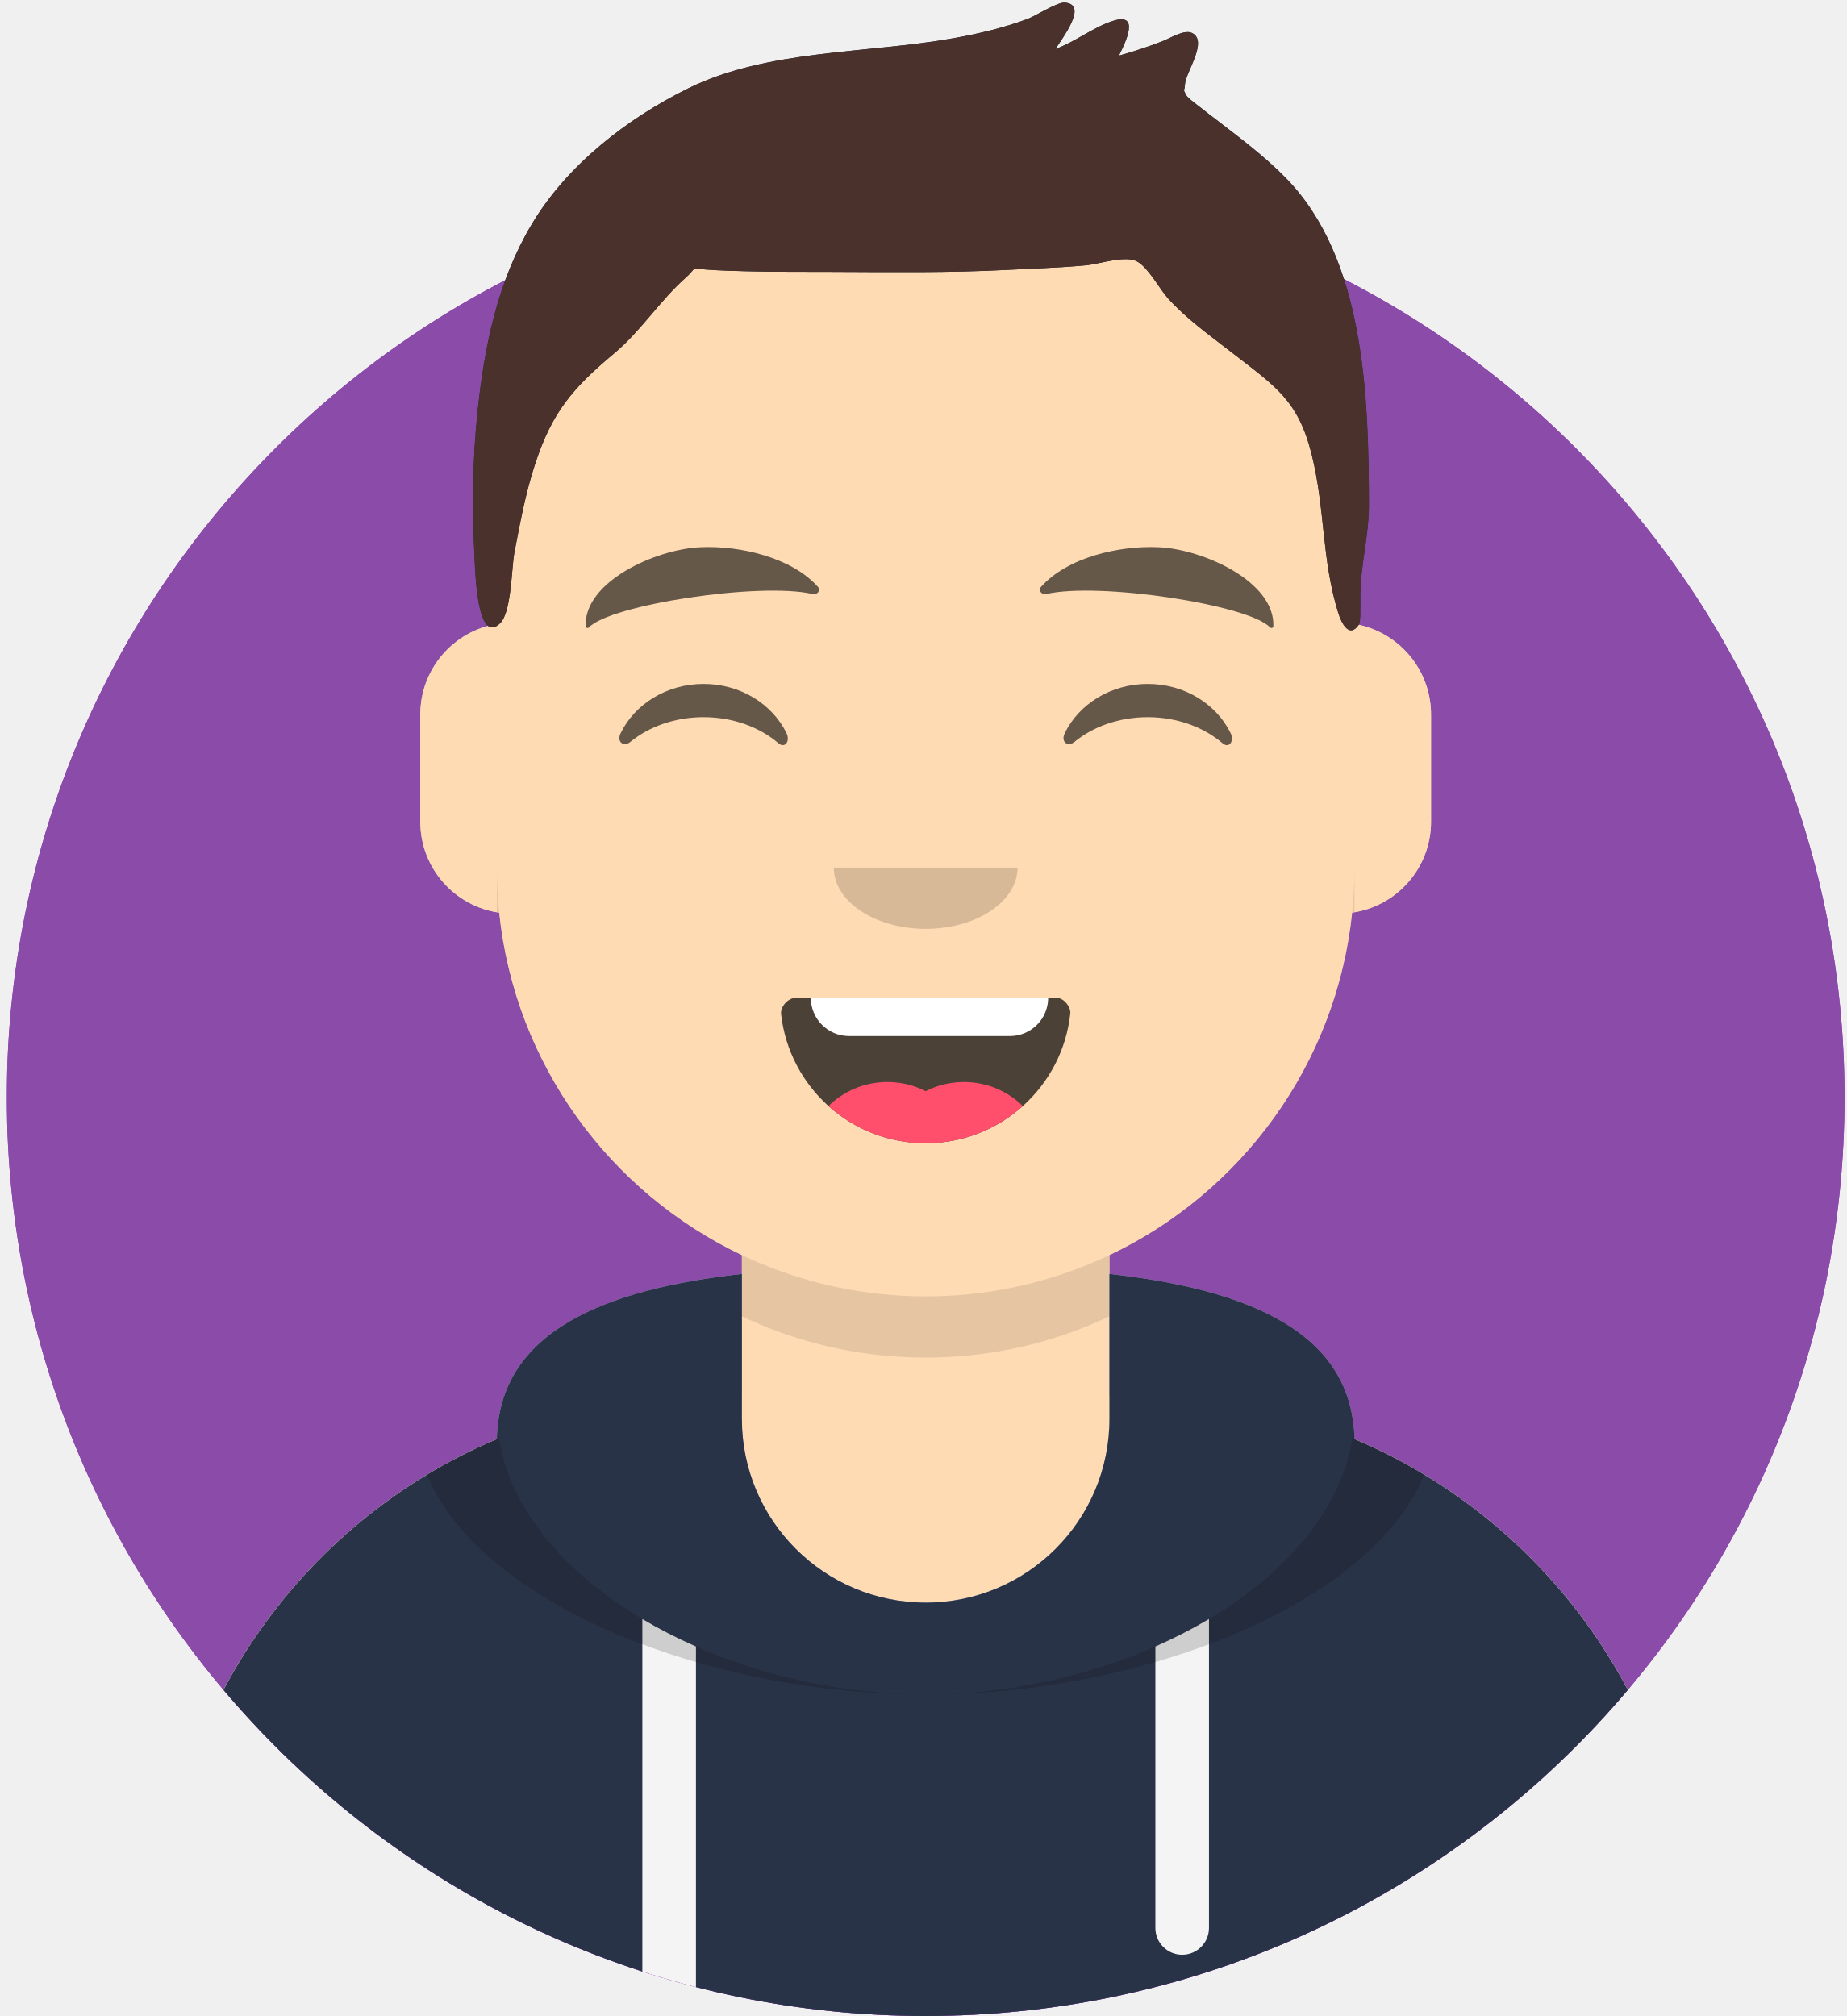
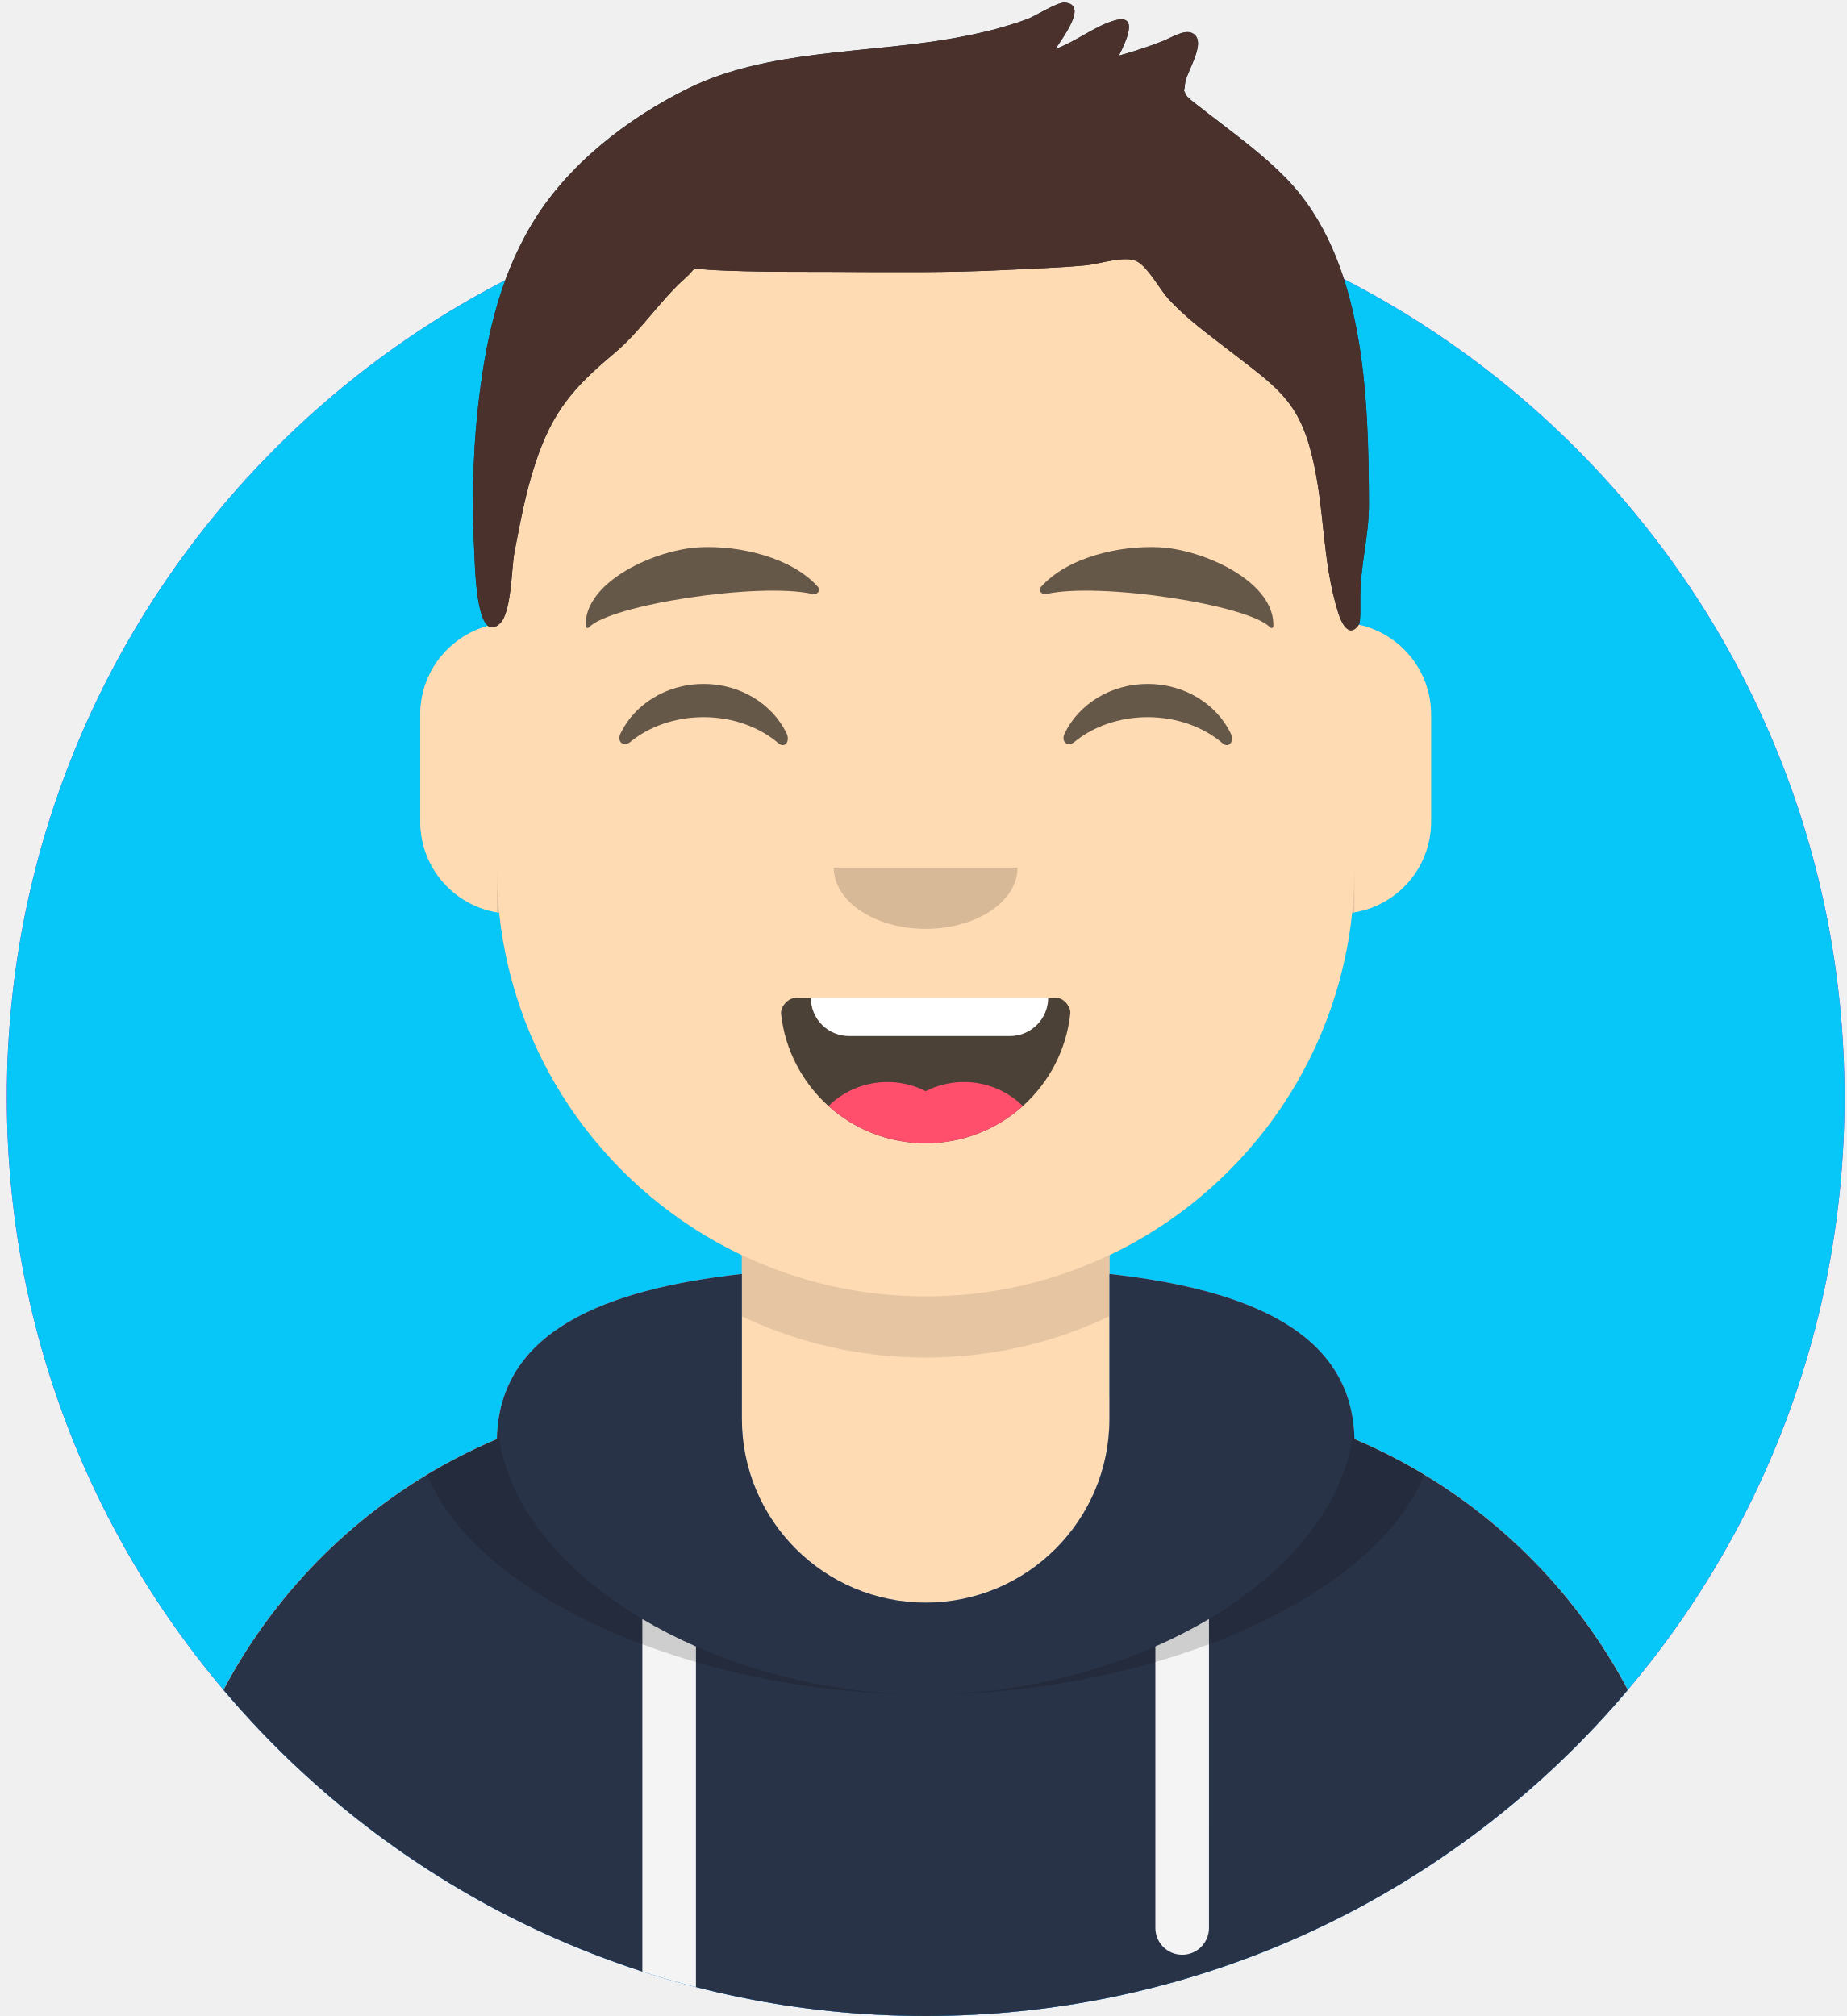
<svg xmlns="http://www.w3.org/2000/svg" xmlns:xlink="http://www.w3.org/1999/xlink" width="217px" height="237px" viewBox="0 0 217 237" version="1.1">
  <defs>
    <circle id="path-1" cx="108" cy="108" r="108" />
    <path d="M-3.19744231e-14,144 L-3.19744231e-14,-1.42108547e-14 L237.6,-1.42108547e-14 L237.6,144 L226.8,144 C226.8,203.647 178.447,252 118.8,252 C59.153,252 10.8,203.647 10.8,144 L10.8,144 L-3.19744231e-14,144 Z" id="path-3" />
    <path d="M90,0 C117.835,-5.11323436e-15 140.4,22.565 140.4,50.4 L140.401,55.949 C145.508,56.807 149.4,61.249 149.4,66.6 L149.4,79.2 C149.4,84.647 145.367,89.152 140.125,89.893 C138.265,107.718 127.114,122.78 111.601,130.149 L111.6,146.7 L115.2,146.7 C150.988,146.7 180,175.712 180,211.5 L180,219.6 L0,219.6 L0,211.5 C-4.38277231e-15,175.712 29.012,146.7 64.8,146.7 L68.4,146.7 L68.4,130.15 C52.886,122.78 41.735,107.718 39.875,89.893 C34.633,89.152 30.6,84.647 30.6,79.2 L30.6,66.6 C30.6,61.249 34.492,56.806 39.6,55.949 L39.6,50.4 C39.6,22.565 62.165,5.11323436e-15 90,0 Z" id="path-5" />
    <path d="M140.401,11.764 C156.691,13.587 169.2,18.597 169.2,31.569 L169.194,31.18 C192.467,41.01 208.8,64.047 208.8,90.9 L208.8,99 L28.8,99 L28.8,90.9 C28.8,64.047 45.133,41.01 68.406,31.18 C68.653,18.496 81.073,13.568 97.2,11.764 L97.2,28.8 C97.2,40.729 106.871,50.4 118.8,50.4 C130.729,50.4 140.4,40.729 140.4,28.8 L140.4,28.8 Z" id="path-7" />
    <path d="M31.606,13.615 C32.558,22.158 39.803,28.8 48.6,28.8 C57.424,28.8 64.687,22.117 65.603,13.536 C65.676,12.845 64.905,11.7 63.938,11.7 C50.534,11.7 40.264,11.7 33.378,11.7 C32.406,11.7 31.511,12.761 31.606,13.615 Z" id="path-9" />
    <rect id="path-11" x="0" y="0" width="237.6" height="252" />
    <path d="M118.135,20.928 C115.651,18.39 112.767,16.236 109.962,14.076 C109.343,13.6 108.715,13.135 108.109,12.641 C107.972,12.528 106.563,11.519 106.394,11.148 C105.988,10.254 106.224,10.95 106.28,9.884 C106.35,8.535 109.1,4.727 107.048,3.854 C106.146,3.47 104.536,4.492 103.67,4.83 C101.977,5.49 100.263,6.054 98.512,6.54 C99.351,4.869 100.95,1.524 97.944,2.419 C95.603,3.116 93.421,4.91 91.068,5.753 C91.847,4.477 94.96,0.523 92.147,0.302 C91.271,0.233 88.724,1.875 87.782,2.226 C84.959,3.275 82.075,3.953 79.111,4.487 C69.033,6.304 57.248,5.786 47.923,10.374 C40.735,13.911 33.636,19.4 29.484,26.389 C25.481,33.125 23.984,40.498 23.146,48.217 C22.532,53.882 22.482,59.738 22.769,65.424 C22.863,67.287 23.073,75.874 25.779,73.273 C27.127,71.978 27.117,66.745 27.457,64.974 C28.133,61.451 28.783,57.911 29.91,54.5 C31.895,48.49 34.238,45.687 39.184,41.547 C42.359,38.89 44.588,35.3 47.625,32.62 C48.99,31.416 47.949,31.542 50.143,31.7 C51.616,31.806 53.097,31.846 54.574,31.885 C57.99,31.974 61.412,31.951 64.829,31.963 C71.711,31.988 78.561,32.085 85.437,31.725 C88.492,31.565 91.556,31.478 94.603,31.195 C96.306,31.038 99.326,29.947 100.728,30.78 C102.01,31.543 103.342,34.034 104.263,35.054 C106.438,37.464 109.032,39.305 111.576,41.282 C116.881,45.403 119.559,46.98 121.17,53.421 C122.775,59.838 122.325,65.791 124.312,72.106 C124.662,73.217 125.586,75.13 126.726,73.415 C126.937,73.096 126.883,71.345 126.883,70.337 C126.883,66.27 127.913,63.218 127.9,59.123 C127.849,46.674 127.447,30.442 118.135,20.928 Z" id="path-13" />
  </defs>
  <g id="Website" stroke="none" stroke-width="1" fill="none" fill-rule="evenodd">
    <g id="mf-avatar" transform="translate(-10, -15)">
      <g id="Circle" transform="translate(10.8, 36)">
        <mask id="mask-2" fill="white">
          <use xlink:href="#path-1" />
        </mask>
        <use id="Circle-Background" fill="#972dc2" xlink:href="#path-1" />
-         <g id="🖍-Circle-Color" mask="url(#mask-2)" fill="#8a4ca8">
+         <g id="🖍-Circle-Color" mask="url(#mask-2)" fill="#06c7f7">
          <rect id="🖍Color" x="0" y="0" width="216.445" height="216" />
        </g>
      </g>
      <mask id="mask-4" fill="white">
        <use xlink:href="#path-3" />
      </mask>
      <g id="Mask" />
      <g id="Avataaar" mask="url(#mask-4)">
        <g id="Body" transform="translate(28.8, 32.4)">
          <mask id="mask-6" fill="white">
            <use xlink:href="#path-5" />
          </mask>
          <use fill="#D0C6AC" xlink:href="#path-5" />
          <g id="Skin/👶🏻-05-Pale" mask="url(#mask-6)" fill="#FFDBB4">
            <g transform="translate(-28.8, 0)" id="Color">
              <rect x="0" y="0" width="238.384" height="220.355" />
            </g>
          </g>
          <path d="M39.6,84.6 C39.6,112.435 62.165,135 90,135 C117.835,135 140.4,112.435 140.4,84.6 L140.4,84.6 L140.4,91.8 C140.4,119.635 117.835,142.2 90,142.2 C62.165,142.2 39.6,119.635 39.6,91.8 Z" id="Neck-Shadow" fill-opacity="0.1" fill="#000000" mask="url(#mask-6)" />
        </g>
        <g id="Clothing/Hoodie" transform="translate(0, 153)">
          <mask id="mask-8" fill="white">
            <use xlink:href="#path-7" />
          </mask>
          <use id="Hoodie" fill="#B7C1DB" fill-rule="evenodd" xlink:href="#path-7" />
          <g id="Color/Palette/Slate" mask="url(#mask-8)" fill="#293347" fill-rule="evenodd">
            <rect id="🖍Color" x="0" y="0" width="238.491" height="99" />
          </g>
          <path d="M91.8,55.565 L91.8,99 L85.5,99 L85.499,52.335 C87.483,53.514 89.592,54.594 91.8,55.565 Z M152.101,52.334 L152.1,88.65 C152.1,90.39 150.69,91.8 148.95,91.8 C147.21,91.8 145.8,90.39 145.8,88.65 L145.801,55.565 C148.009,54.594 150.118,53.513 152.101,52.334 Z" id="Straps" fill="#F4F4F4" fill-rule="evenodd" mask="url(#mask-8)" />
          <path d="M155.733,11.451 C169.28,14.013 178.65,19.118 178.65,29.077 C178.65,46.818 148.916,61.2 118.8,61.2 C88.684,61.2 58.95,46.818 58.95,29.077 C58.95,19.118 68.32,14.013 81.867,11.451 C73.689,14.466 68.4,19.534 68.4,27.969 C68.4,46.322 93.439,61.2 118.8,61.2 C144.161,61.2 169.2,46.322 169.2,27.969 C169.2,19.71 164.13,14.679 156.241,11.642 Z" id="Shadow" fill-opacity="0.16" fill="#000000" fill-rule="evenodd" mask="url(#mask-8)" />
        </g>
        <g id="Face" transform="translate(68.4, 73.8)">
          <g id="Mouth/Smile" transform="translate(1.8, 46.8)">
            <mask id="mask-10" fill="white">
              <use xlink:href="#path-9" />
            </mask>
            <use id="Mouth" fill-opacity="0.7" fill="#000000" fill-rule="evenodd" xlink:href="#path-9" />
            <path d="M39.6,1.8 L58.5,1.8 C60.985,1.8 63,3.815 63,6.3 L63,11.7 C63,14.185 60.985,16.2 58.5,16.2 L39.6,16.2 C37.115,16.2 35.1,14.185 35.1,11.7 L35.1,6.3 C35.1,3.815 37.115,1.8 39.6,1.8 Z" id="Teeth" fill="#FFFFFF" fill-rule="evenodd" mask="url(#mask-10)" />
            <g id="Tongue" stroke-width="1" fill-rule="evenodd" mask="url(#mask-10)" fill="#FF4F6D">
              <g transform="translate(34.2, 21.6)">
                <circle cx="9.9" cy="9.9" r="9.9" />
                <circle cx="18.9" cy="9.9" r="9.9" />
              </g>
            </g>
          </g>
          <g id="Nose/Default" transform="translate(25.2, 36)" fill="#000000" fill-opacity="0.16">
            <path d="M14.4,7.2 C14.4,11.176 19.235,14.4 25.2,14.4 L25.2,14.4 C31.165,14.4 36,11.176 36,7.2" id="Nose" />
          </g>
          <g id="Eyes/Happy-😁" transform="translate(0, 7.2)" fill="#000000" fill-opacity="0.6">
            <path d="M14.544,20.203 C16.206,16.784 19.948,14.4 24.298,14.4 C28.632,14.4 32.363,16.767 34.034,20.166 C34.53,21.176 33.824,22.003 33.112,21.39 C30.906,19.494 27.773,18.309 24.298,18.309 C20.931,18.309 17.886,19.421 15.694,21.214 C14.892,21.87 14.058,21.203 14.544,20.203 Z" id="Squint" />
            <path d="M66.744,20.203 C68.406,16.784 72.148,14.4 76.498,14.4 C80.832,14.4 84.563,16.767 86.234,20.166 C86.73,21.176 86.024,22.003 85.312,21.39 C83.106,19.494 79.973,18.309 76.498,18.309 C73.131,18.309 70.086,19.421 67.894,21.214 C67.092,21.87 66.258,21.203 66.744,20.203 Z" id="Squint" />
          </g>
          <g id="Eyebrow/Natural/Default-Natural" fill="#000000" fill-opacity="0.6">
            <path d="M23.435,5.589 C18.25,6.285 10.164,10.805 10.84,16.036 C10.862,16.207 11.121,16.261 11.233,16.118 C13.471,13.248 30.774,9.033 37.075,9.913 C37.652,9.994 38.032,9.399 37.639,9.027 C34.269,5.845 28.08,4.961 23.435,5.589" id="Eyebrow" transform="translate(24.3, 10.8) rotate(5) translate(-24.3, -10.8) " />
            <path d="M76.535,5.589 C71.35,6.285 63.264,10.805 63.94,16.036 C63.962,16.207 64.221,16.261 64.333,16.118 C66.571,13.248 83.874,9.033 90.175,9.913 C90.752,9.994 91.132,9.399 90.739,9.027 C87.369,5.845 81.18,4.961 76.535,5.589" id="Eyebrow" transform="translate(77.4, 10.8) scale(-1, 1) rotate(5) translate(-77.4, -10.8) " />
          </g>
        </g>
        <g id="Top">
          <mask id="mask-12" fill="white">
            <use xlink:href="#path-11" />
          </mask>
          <g id="Mask" />
          <g mask="url(#mask-12)">
            <g transform="translate(43, 15)">
              <mask id="mask-14" fill="white">
                <use xlink:href="#path-13" />
              </mask>
              <use id="Short-Hair" stroke="none" fill="#1F3140" fill-rule="evenodd" xlink:href="#path-13" />
              <g id="Color/Hair/Brown-Dark" stroke="none" fill="none" mask="url(#mask-14)" fill-rule="evenodd">
                <g transform="translate(-43.1, -15)" fill="#4A312C" id="Color">
                  <rect x="0" y="0" width="239.107" height="252.406" />
                </g>
              </g>
            </g>
          </g>
        </g>
      </g>
    </g>
  </g>
</svg>
